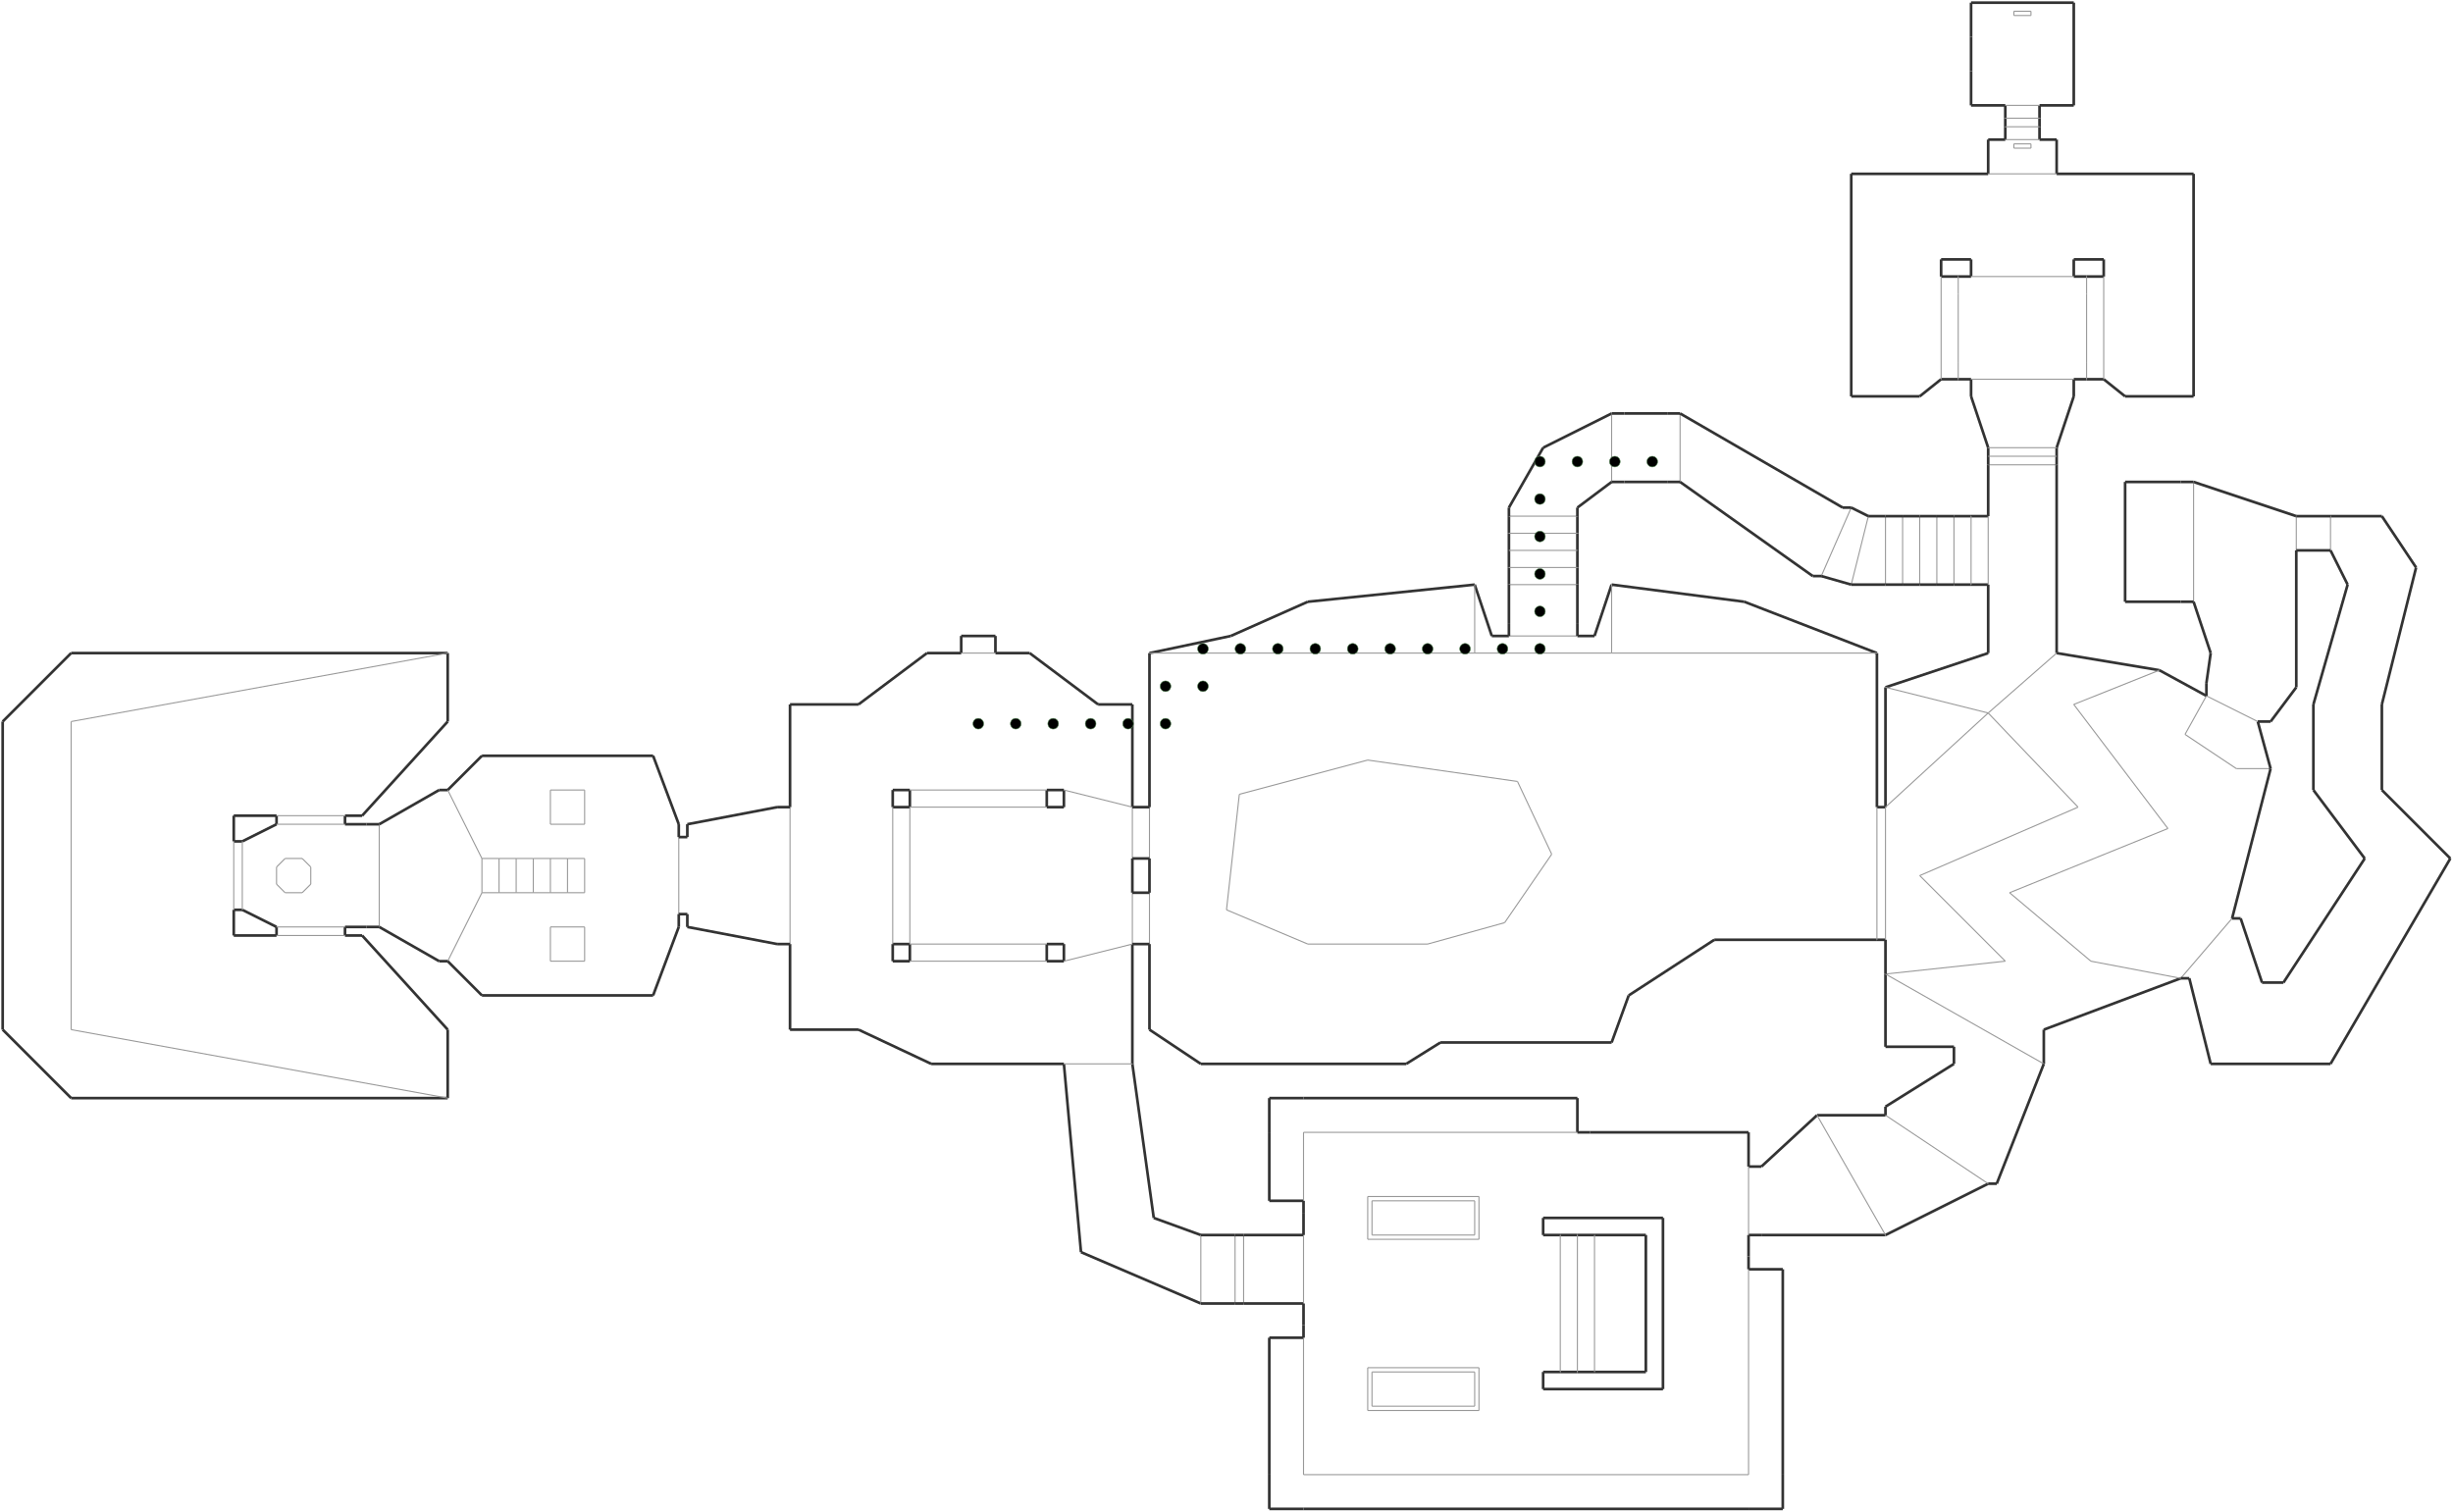
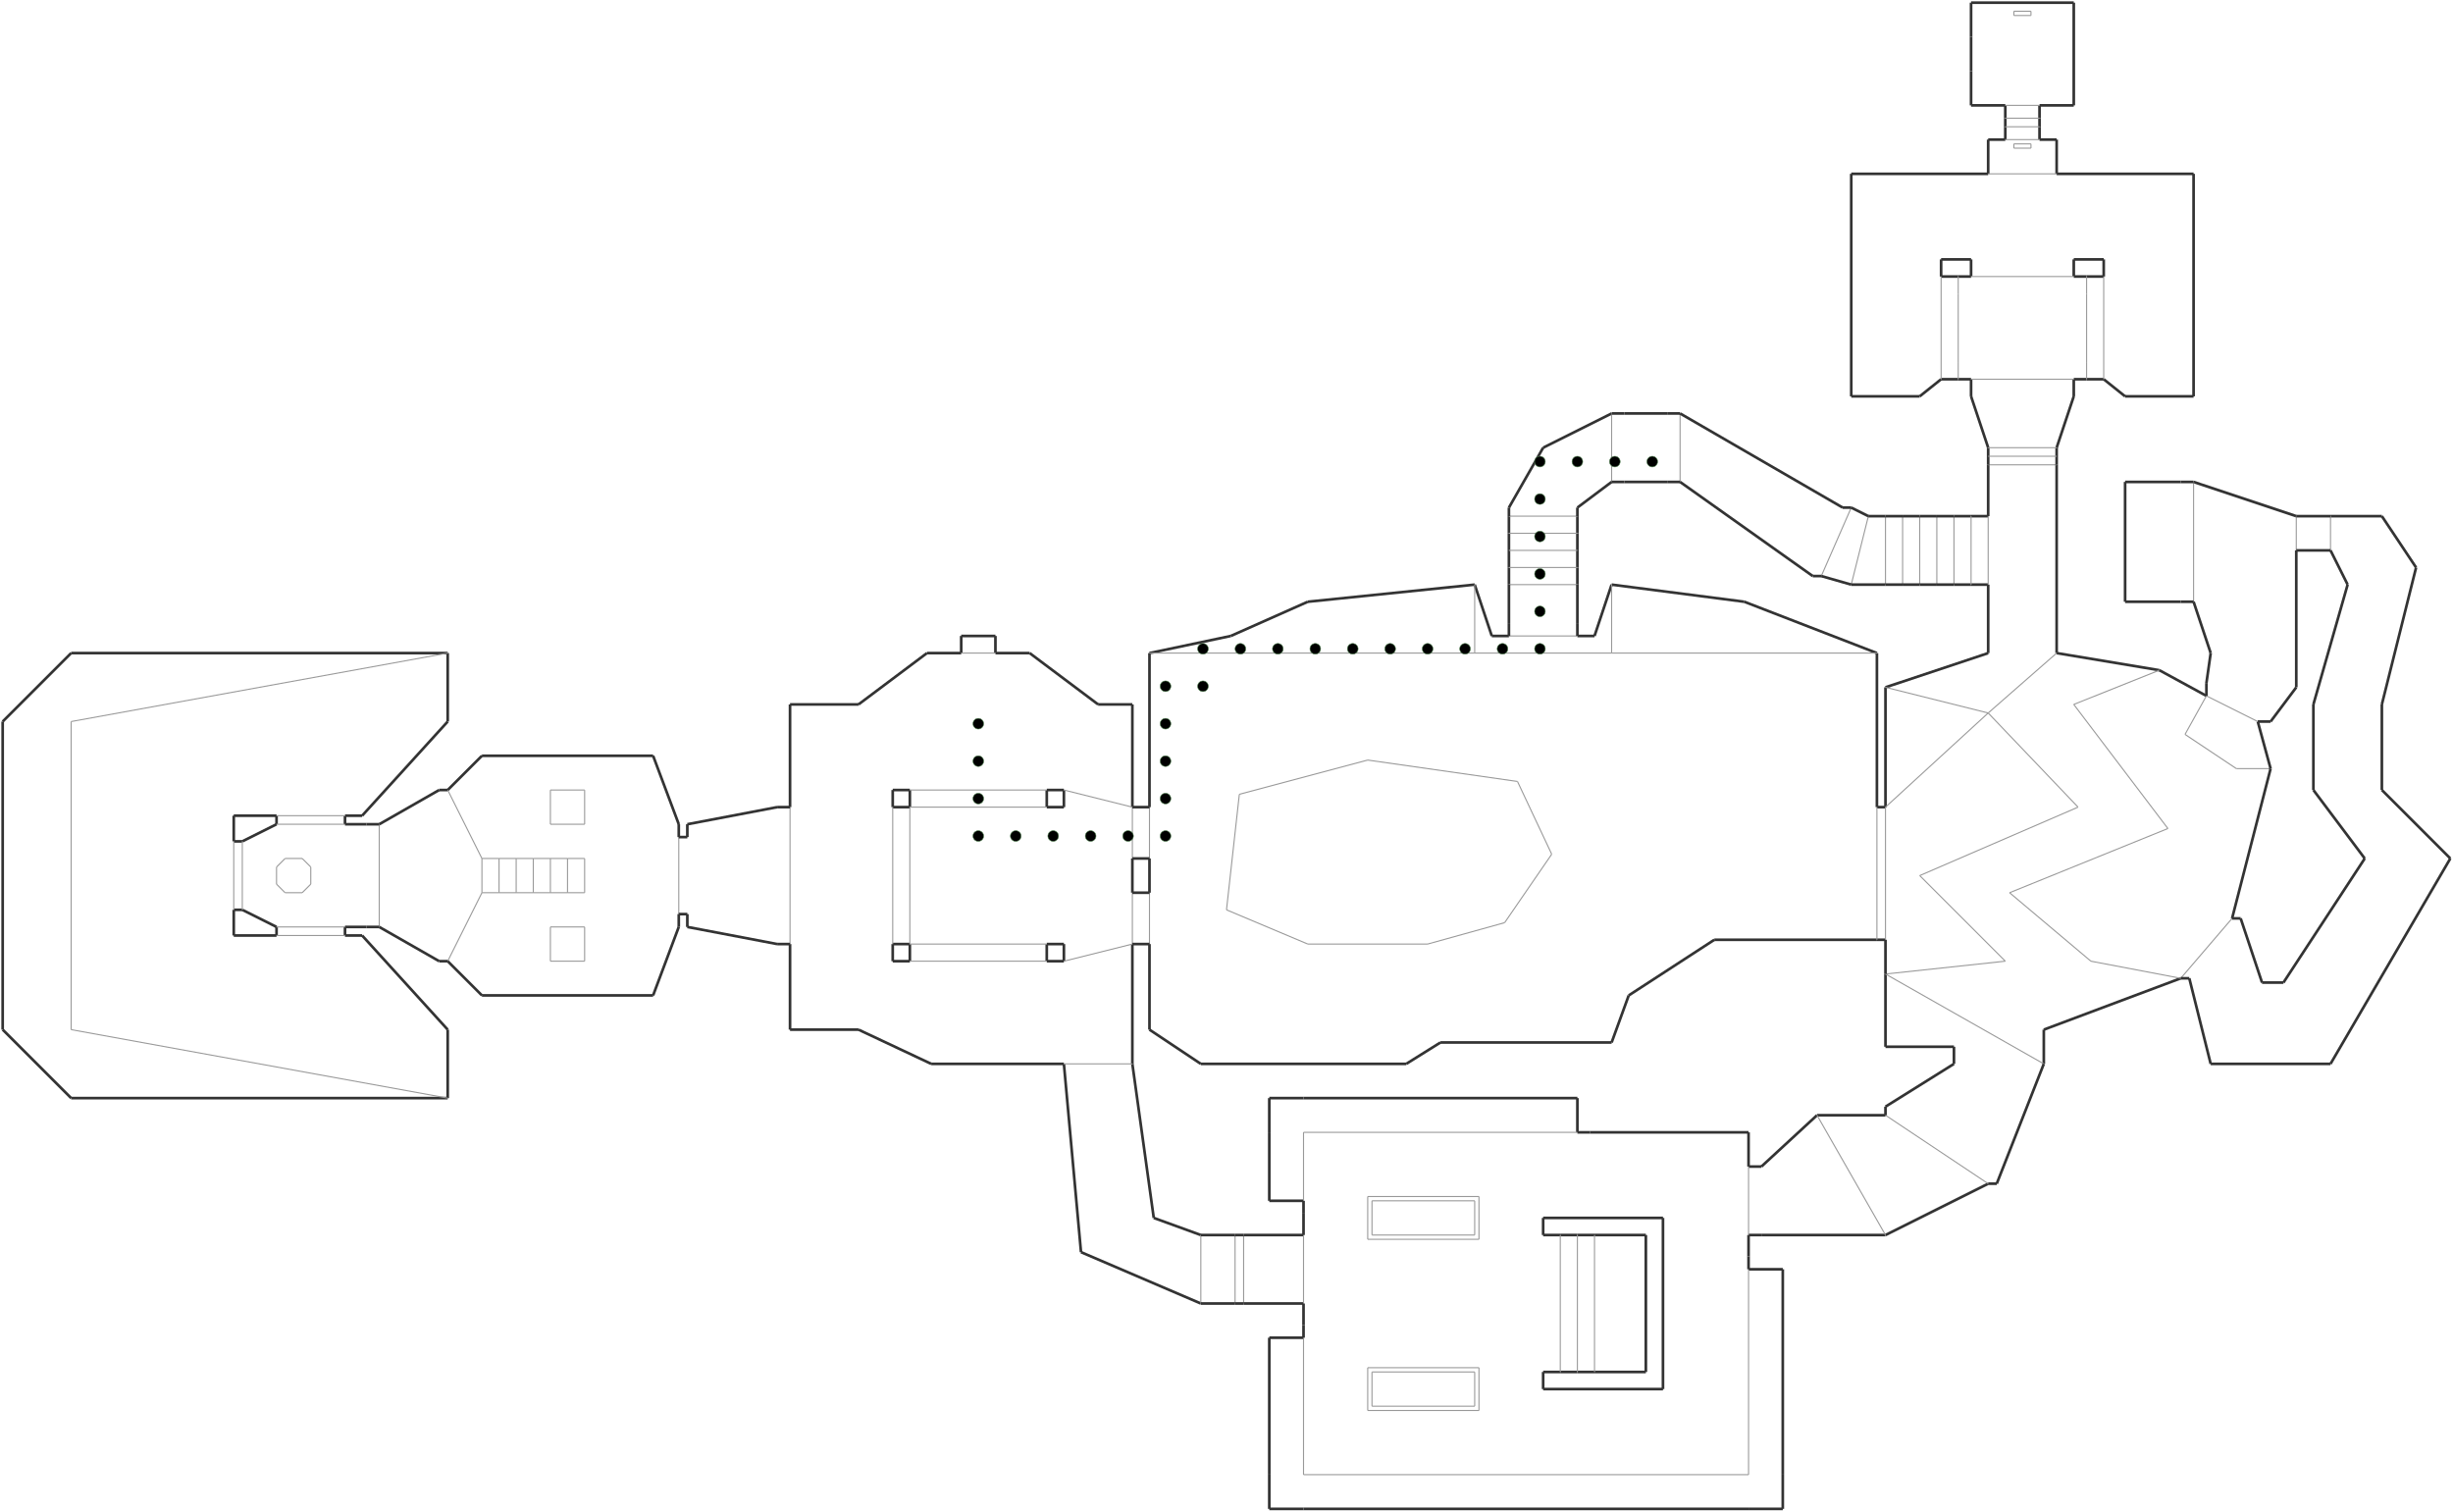
<svg xmlns="http://www.w3.org/2000/svg" baseProfile="tiny" height="2826" version="1.2" viewBox="0 0 4586 2826" width="4586">
  <defs />
  <line stroke="#333" stroke-width="5" x1="1861" x2="1797" y1="1189" y2="1189" />
  <line stroke="#333" stroke-width="5" x1="1797" x2="1797" y1="1189" y2="1221" />
  <line stroke="#333" stroke-width="5" x1="1861" x2="1861" y1="1221" y2="1189" />
  <line stroke="#333" stroke-width="5" x1="1925" x2="1861" y1="1221" y2="1221" />
  <line stroke="#333" stroke-width="5" x1="1797" x2="1733" y1="1221" y2="1221" />
  <line stroke="#333" stroke-width="5" x1="2053" x2="1925" y1="1317" y2="1221" />
  <line stroke="#333" stroke-width="5" x1="1733" x2="1605" y1="1221" y2="1317" />
  <line stroke="#333" stroke-width="5" x1="2117" x2="2053" y1="1317" y2="1317" />
  <line stroke="#333" stroke-width="5" x1="1605" x2="1477" y1="1317" y2="1317" />
  <line stroke="#333" stroke-width="5" x1="1669" x2="1701" y1="1477" y2="1477" />
  <line stroke="#333" stroke-width="5" x1="1701" x2="1701" y1="1477" y2="1509" />
  <line stroke="#333" stroke-width="5" x1="1701" x2="1669" y1="1509" y2="1509" />
  <line stroke="#333" stroke-width="5" x1="1669" x2="1669" y1="1509" y2="1477" />
  <line stroke="#333" stroke-width="5" x1="1957" x2="1989" y1="1477" y2="1477" />
  <line stroke="#333" stroke-width="5" x1="1989" x2="1989" y1="1477" y2="1509" />
  <line stroke="#333" stroke-width="5" x1="1989" x2="1957" y1="1509" y2="1509" />
  <line stroke="#333" stroke-width="5" x1="1957" x2="1957" y1="1509" y2="1477" />
  <line stroke="#333" stroke-width="5" x1="1669" x2="1669" y1="1797" y2="1765" />
  <line stroke="#333" stroke-width="5" x1="1669" x2="1701" y1="1765" y2="1765" />
  <line stroke="#333" stroke-width="5" x1="1701" x2="1701" y1="1765" y2="1797" />
  <line stroke="#333" stroke-width="5" x1="1701" x2="1669" y1="1797" y2="1797" />
  <line stroke="#333" stroke-width="5" x1="1989" x2="1957" y1="1797" y2="1797" />
  <line stroke="#333" stroke-width="5" x1="1957" x2="1957" y1="1797" y2="1765" />
  <line stroke="#333" stroke-width="5" x1="1957" x2="1989" y1="1765" y2="1765" />
  <line stroke="#333" stroke-width="5" x1="1989" x2="1989" y1="1765" y2="1797" />
  <line stroke="#333" stroke-width="5" x1="2117" x2="2117" y1="1509" y2="1317" />
  <line stroke="#999" stroke-width="2" x1="2117" x2="2117" y1="1605" y2="1509" />
  <line stroke="#333" stroke-width="5" x1="2117" x2="2117" y1="1669" y2="1605" />
  <line stroke="#333" stroke-width="5" x1="2117" x2="2117" y1="1989" y2="1765" />
  <line stroke="#999" stroke-width="2" x1="2117" x2="2117" y1="1765" y2="1669" />
  <line stroke="#999" stroke-width="2" x1="2149" x2="2149" y1="1669" y2="1765" />
  <line stroke="#999" stroke-width="2" x1="2149" x2="2149" y1="1509" y2="1605" />
  <line stroke="#333" stroke-width="5" x1="2117" x2="2149" y1="1605" y2="1605" />
  <line stroke="#333" stroke-width="5" x1="2149" x2="2117" y1="1509" y2="1509" />
  <line stroke="#333" stroke-width="5" x1="2149" x2="2117" y1="1669" y2="1669" />
  <line stroke="#333" stroke-width="5" x1="2117" x2="2149" y1="1765" y2="1765" />
  <line stroke="#333" stroke-width="5" x1="2149" x2="2149" y1="1605" y2="1669" />
  <line stroke="#333" stroke-width="5" x1="2149" x2="2149" y1="1221" y2="1509" />
  <line stroke="#333" stroke-width="5" x1="2149" x2="2149" y1="1765" y2="1925" />
  <line stroke="#999" stroke-width="2" x1="1957" x2="1701" y1="1477" y2="1477" />
  <line stroke="#999" stroke-width="2" x1="2117" x2="1989" y1="1509" y2="1477" />
  <line stroke="#999" stroke-width="2" x1="1989" x2="2117" y1="1797" y2="1765" />
  <line stroke="#333" stroke-width="5" x1="1477" x2="1605" y1="1925" y2="1925" />
  <line stroke="#333" stroke-width="5" x1="1605" x2="1741" y1="1925" y2="1989" />
  <line stroke="#333" stroke-width="5" x1="1741" x2="1989" y1="1989" y2="1989" />
  <line stroke="#333" stroke-width="5" x1="2149" x2="2245" y1="1925" y2="1989" />
  <line stroke="#333" stroke-width="5" x1="2245" x2="2629" y1="1989" y2="1989" />
  <line stroke="#333" stroke-width="5" x1="2301" x2="2149" y1="1189" y2="1221" />
  <line stroke="#333" stroke-width="5" x1="2445" x2="2301" y1="1125" y2="1189" />
  <line stroke="#999" stroke-width="2" x1="1861" x2="1797" y1="1221" y2="1221" />
  <line stroke="#999" stroke-width="2" x1="1701" x2="1957" y1="1765" y2="1765" />
  <line stroke="#999" stroke-width="2" x1="1957" x2="1701" y1="1509" y2="1509" />
  <line stroke="#999" stroke-width="2" x1="1701" x2="1701" y1="1509" y2="1765" />
  <line stroke="#999" stroke-width="2" x1="1669" x2="1669" y1="1509" y2="1765" />
  <line stroke="#999" stroke-width="2" x1="1701" x2="1957" y1="1797" y2="1797" />
  <line stroke="#333" stroke-width="5" x1="1477" x2="1477" y1="1317" y2="1509" />
  <line stroke="#333" stroke-width="5" x1="1477" x2="1477" y1="1765" y2="1925" />
  <line stroke="#999" stroke-width="2" x1="1477" x2="1477" y1="1765" y2="1509" />
  <line stroke="#333" stroke-width="5" x1="1285" x2="1285" y1="1541" y2="1565" />
  <line stroke="#333" stroke-width="5" x1="1285" x2="1285" y1="1709" y2="1733" />
  <line stroke="#333" stroke-width="5" x1="1285" x2="1453" y1="1733" y2="1765" />
  <line stroke="#333" stroke-width="5" x1="1453" x2="1477" y1="1765" y2="1765" />
  <line stroke="#333" stroke-width="5" x1="1477" x2="1453" y1="1509" y2="1509" />
  <line stroke="#333" stroke-width="5" x1="1453" x2="1285" y1="1509" y2="1541" />
  <line stroke="#999" stroke-width="2" x1="1269" x2="1269" y1="1709" y2="1565" />
  <line stroke="#333" stroke-width="5" x1="1285" x2="1269" y1="1565" y2="1565" />
  <line stroke="#333" stroke-width="5" x1="1269" x2="1285" y1="1709" y2="1709" />
  <line stroke="#333" stroke-width="5" x1="1269" x2="1269" y1="1565" y2="1541" />
  <line stroke="#333" stroke-width="5" x1="1269" x2="1221" y1="1541" y2="1413" />
  <line stroke="#333" stroke-width="5" x1="1221" x2="901" y1="1413" y2="1413" />
  <line stroke="#333" stroke-width="5" x1="901" x2="1221" y1="1861" y2="1861" />
  <line stroke="#333" stroke-width="5" x1="1269" x2="1269" y1="1733" y2="1709" />
  <line stroke="#333" stroke-width="5" x1="1221" x2="1269" y1="1861" y2="1733" />
  <line stroke="#999" stroke-width="2" x1="901" x2="933" y1="1605" y2="1605" />
  <line stroke="#999" stroke-width="2" x1="933" x2="965" y1="1605" y2="1605" />
  <line stroke="#999" stroke-width="2" x1="965" x2="997" y1="1605" y2="1605" />
  <line stroke="#999" stroke-width="2" x1="997" x2="1029" y1="1605" y2="1605" />
  <line stroke="#999" stroke-width="2" x1="1029" x2="1061" y1="1605" y2="1605" />
  <line stroke="#999" stroke-width="2" x1="1061" x2="1093" y1="1605" y2="1605" />
  <line stroke="#999" stroke-width="2" x1="1093" x2="1093" y1="1605" y2="1669" />
  <line stroke="#999" stroke-width="2" x1="1093" x2="1061" y1="1669" y2="1669" />
  <line stroke="#999" stroke-width="2" x1="1061" x2="1029" y1="1669" y2="1669" />
  <line stroke="#999" stroke-width="2" x1="1029" x2="997" y1="1669" y2="1669" />
  <line stroke="#999" stroke-width="2" x1="997" x2="965" y1="1669" y2="1669" />
  <line stroke="#999" stroke-width="2" x1="965" x2="933" y1="1669" y2="1669" />
  <line stroke="#999" stroke-width="2" x1="933" x2="901" y1="1669" y2="1669" />
  <line stroke="#999" stroke-width="2" x1="933" x2="933" y1="1605" y2="1669" />
  <line stroke="#999" stroke-width="2" x1="965" x2="965" y1="1605" y2="1669" />
  <line stroke="#999" stroke-width="2" x1="997" x2="997" y1="1605" y2="1669" />
  <line stroke="#999" stroke-width="2" x1="1029" x2="1029" y1="1605" y2="1669" />
  <line stroke="#999" stroke-width="2" x1="1061" x2="1061" y1="1605" y2="1669" />
  <line stroke="#999" stroke-width="2" x1="901" x2="901" y1="1605" y2="1669" />
  <line stroke="#999" stroke-width="2" x1="901" x2="837" y1="1669" y2="1797" />
  <line stroke="#333" stroke-width="5" x1="837" x2="901" y1="1797" y2="1861" />
  <line stroke="#333" stroke-width="5" x1="901" x2="837" y1="1413" y2="1477" />
  <line stroke="#999" stroke-width="2" x1="837" x2="901" y1="1477" y2="1605" />
  <line stroke="#333" stroke-width="5" x1="837" x2="821" y1="1477" y2="1477" />
  <line stroke="#333" stroke-width="5" x1="821" x2="709" y1="1477" y2="1541" />
  <line stroke="#333" stroke-width="5" x1="709" x2="821" y1="1733" y2="1797" />
  <line stroke="#333" stroke-width="5" x1="821" x2="837" y1="1797" y2="1797" />
  <line stroke="#333" stroke-width="5" x1="517" x2="453" y1="1541" y2="1573" />
  <line stroke="#333" stroke-width="5" x1="453" x2="517" y1="1701" y2="1733" />
  <line stroke="#333" stroke-width="5" x1="645" x2="645" y1="1749" y2="1733" />
  <line stroke="#333" stroke-width="5" x1="517" x2="517" y1="1733" y2="1749" />
  <line stroke="#333" stroke-width="5" x1="517" x2="517" y1="1525" y2="1541" />
  <line stroke="#333" stroke-width="5" x1="645" x2="645" y1="1541" y2="1525" />
  <line stroke="#333" stroke-width="5" x1="453" x2="437" y1="1573" y2="1573" />
  <line stroke="#333" stroke-width="5" x1="437" x2="453" y1="1701" y2="1701" />
  <line stroke="#333" stroke-width="5" x1="517" x2="437" y1="1749" y2="1749" />
  <line stroke="#333" stroke-width="5" x1="437" x2="437" y1="1749" y2="1701" />
  <line stroke="#333" stroke-width="5" x1="437" x2="437" y1="1573" y2="1525" />
  <line stroke="#333" stroke-width="5" x1="437" x2="517" y1="1525" y2="1525" />
  <line stroke="#333" stroke-width="5" x1="645" x2="677" y1="1525" y2="1525" />
  <line stroke="#333" stroke-width="5" x1="677" x2="837" y1="1525" y2="1349" />
  <line stroke="#333" stroke-width="5" x1="677" x2="645" y1="1749" y2="1749" />
  <line stroke="#333" stroke-width="5" x1="837" x2="677" y1="1925" y2="1749" />
  <line stroke="#999" stroke-width="2" x1="709" x2="709" y1="1733" y2="1541" />
  <line stroke="#999" stroke-width="2" x1="645" x2="517" y1="1541" y2="1541" />
  <line stroke="#999" stroke-width="2" x1="517" x2="645" y1="1525" y2="1525" />
  <line stroke="#999" stroke-width="2" x1="517" x2="645" y1="1733" y2="1733" />
  <line stroke="#999" stroke-width="2" x1="645" x2="517" y1="1749" y2="1749" />
  <line stroke="#999" stroke-width="2" x1="453" x2="453" y1="1573" y2="1701" />
  <line stroke="#999" stroke-width="2" x1="437" x2="437" y1="1701" y2="1573" />
  <line stroke="#333" stroke-width="5" x1="837" x2="837" y1="2053" y2="1925" />
  <line stroke="#333" stroke-width="5" x1="837" x2="837" y1="1349" y2="1221" />
  <line stroke="#333" stroke-width="5" x1="837" x2="133" y1="1221" y2="1221" />
  <line stroke="#333" stroke-width="5" x1="133" x2="5" y1="1221" y2="1349" />
  <line stroke="#333" stroke-width="5" x1="5" x2="5" y1="1349" y2="1925" />
  <line stroke="#333" stroke-width="5" x1="5" x2="133" y1="1925" y2="2053" />
  <line stroke="#333" stroke-width="5" x1="133" x2="837" y1="2053" y2="2053" />
  <line stroke="#999" stroke-width="2" x1="837" x2="133" y1="1221" y2="1349" />
  <line stroke="#999" stroke-width="2" x1="133" x2="133" y1="1349" y2="1925" />
  <line stroke="#999" stroke-width="2" x1="133" x2="837" y1="1925" y2="2053" />
  <line stroke="#333" stroke-width="5" x1="645" x2="685" y1="1733" y2="1733" />
  <line stroke="#333" stroke-width="5" x1="685" x2="709" y1="1733" y2="1733" />
  <line stroke="#333" stroke-width="5" x1="709" x2="685" y1="1541" y2="1541" />
  <line stroke="#333" stroke-width="5" x1="685" x2="645" y1="1541" y2="1541" />
  <line stroke="#999" stroke-width="2" x1="1029" x2="1093" y1="1733" y2="1733" />
  <line stroke="#999" stroke-width="2" x1="1093" x2="1093" y1="1733" y2="1797" />
  <line stroke="#999" stroke-width="2" x1="1093" x2="1029" y1="1797" y2="1797" />
  <line stroke="#999" stroke-width="2" x1="1029" x2="1029" y1="1797" y2="1733" />
  <line stroke="#999" stroke-width="2" x1="1029" x2="1093" y1="1477" y2="1477" />
  <line stroke="#999" stroke-width="2" x1="1093" x2="1093" y1="1477" y2="1541" />
  <line stroke="#999" stroke-width="2" x1="1093" x2="1029" y1="1541" y2="1541" />
  <line stroke="#999" stroke-width="2" x1="1029" x2="1029" y1="1541" y2="1477" />
  <line stroke="#333" stroke-width="5" x1="1989" x2="2021" y1="1989" y2="2341" />
  <line stroke="#333" stroke-width="5" x1="2157" x2="2117" y1="2277" y2="1989" />
  <line stroke="#333" stroke-width="5" x1="2245" x2="2157" y1="2309" y2="2277" />
  <line stroke="#333" stroke-width="5" x1="2021" x2="2245" y1="2341" y2="2437" />
  <line stroke="#999" stroke-width="2" x1="2117" x2="1989" y1="1989" y2="1989" />
  <line stroke="#999" stroke-width="2" x1="2245" x2="2245" y1="2437" y2="2309" />
  <line stroke="#999" stroke-width="2" x1="2309" x2="2309" y1="2437" y2="2309" />
  <line stroke="#999" stroke-width="2" x1="2325" x2="2325" y1="2309" y2="2437" />
  <line stroke="#333" stroke-width="5" x1="2309" x2="2245" y1="2309" y2="2309" />
  <line stroke="#333" stroke-width="5" x1="2245" x2="2309" y1="2437" y2="2437" />
  <line stroke="#333" stroke-width="5" x1="2309" x2="2325" y1="2437" y2="2437" />
  <line stroke="#333" stroke-width="5" x1="2325" x2="2309" y1="2309" y2="2309" />
  <line stroke="#333" stroke-width="5" x1="2437" x2="2325" y1="2309" y2="2309" />
  <line stroke="#333" stroke-width="5" x1="2325" x2="2437" y1="2437" y2="2437" />
  <line stroke="#333" stroke-width="5" x1="3509" x2="3261" y1="1221" y2="1125" />
  <line stroke="#333" stroke-width="5" x1="3261" x2="3013" y1="1125" y2="1093" />
  <line stroke="#333" stroke-width="5" x1="2757" x2="2445" y1="1093" y2="1125" />
  <line stroke="#333" stroke-width="5" x1="2629" x2="2693" y1="1989" y2="1949" />
  <line stroke="#333" stroke-width="5" x1="2693" x2="3013" y1="1949" y2="1949" />
  <line stroke="#999" stroke-width="2" x1="2293" x2="2445" y1="1701" y2="1765" />
  <line stroke="#999" stroke-width="2" x1="2445" x2="2669" y1="1765" y2="1765" />
  <line stroke="#999" stroke-width="2" x1="2669" x2="2813" y1="1765" y2="1725" />
  <line stroke="#999" stroke-width="2" x1="2813" x2="2901" y1="1725" y2="1597" />
  <line stroke="#999" stroke-width="2" x1="2901" x2="2837" y1="1597" y2="1461" />
  <line stroke="#999" stroke-width="2" x1="2837" x2="2557" y1="1461" y2="1421" />
  <line stroke="#999" stroke-width="2" x1="2557" x2="2317" y1="1421" y2="1485" />
  <line stroke="#999" stroke-width="2" x1="2317" x2="2293" y1="1485" y2="1701" />
  <line stroke="#333" stroke-width="5" x1="3525" x2="3397" y1="2085" y2="2085" />
  <line stroke="#333" stroke-width="5" x1="3293" x2="3525" y1="2309" y2="2309" />
  <line stroke="#333" stroke-width="5" x1="3525" x2="3717" y1="2309" y2="2213" />
  <line stroke="#333" stroke-width="5" x1="3653" x2="3653" y1="1957" y2="1989" />
  <line stroke="#333" stroke-width="5" x1="3821" x2="3821" y1="1989" y2="1925" />
  <line stroke="#333" stroke-width="5" x1="3525" x2="3525" y1="1821" y2="1957" />
  <line stroke="#333" stroke-width="5" x1="3525" x2="3525" y1="1285" y2="1509" />
  <line stroke="#333" stroke-width="5" x1="3509" x2="3509" y1="1509" y2="1221" />
  <line stroke="#333" stroke-width="5" x1="3525" x2="3509" y1="1509" y2="1509" />
  <line stroke="#333" stroke-width="5" x1="3821" x2="4077" y1="1925" y2="1829" />
  <line stroke="#999" stroke-width="2" x1="3909" x2="4077" y1="1797" y2="1829" />
  <line stroke="#999" stroke-width="2" x1="3885" x2="3717" y1="1509" y2="1333" />
  <line stroke="#999" stroke-width="2" x1="3589" x2="3885" y1="1637" y2="1509" />
  <line stroke="#999" stroke-width="2" x1="4053" x2="3757" y1="1549" y2="1669" />
  <line stroke="#999" stroke-width="2" x1="3749" x2="3589" y1="1797" y2="1637" />
  <line stroke="#999" stroke-width="2" x1="3757" x2="3909" y1="1669" y2="1797" />
  <line stroke="#333" stroke-width="5" x1="4037" x2="3845" y1="1253" y2="1221" />
  <line stroke="#333" stroke-width="5" x1="3717" x2="3525" y1="1221" y2="1285" />
  <line stroke="#333" stroke-width="5" x1="3845" x2="3845" y1="1221" y2="869" />
  <line stroke="#333" stroke-width="5" x1="3717" x2="3717" y1="1093" y2="1221" />
  <line stroke="#999" stroke-width="2" x1="3525" x2="3717" y1="2085" y2="2213" />
  <line stroke="#999" stroke-width="2" x1="3525" x2="3717" y1="1509" y2="1333" />
  <line stroke="#999" stroke-width="2" x1="3717" x2="3845" y1="1333" y2="1221" />
  <line stroke="#999" stroke-width="2" x1="3525" x2="3821" y1="1821" y2="1989" />
  <line stroke="#999" stroke-width="2" x1="3717" x2="3525" y1="1333" y2="1285" />
  <line stroke="#999" stroke-width="2" x1="3877" x2="4053" y1="1317" y2="1549" />
  <line stroke="#999" stroke-width="2" x1="4037" x2="3877" y1="1253" y2="1317" />
  <line stroke="#333" stroke-width="5" x1="4125" x2="4037" y1="1301" y2="1253" />
  <line stroke="#999" stroke-width="2" x1="4245" x2="4181" y1="1437" y2="1437" />
  <line stroke="#999" stroke-width="2" x1="4181" x2="4085" y1="1437" y2="1373" />
  <line stroke="#999" stroke-width="2" x1="4085" x2="4125" y1="1373" y2="1301" />
  <line stroke="#333" stroke-width="5" x1="3013" x2="2981" y1="1093" y2="1189" />
  <line stroke="#333" stroke-width="5" x1="2981" x2="2949" y1="1189" y2="1189" />
  <line stroke="#333" stroke-width="5" x1="2789" x2="2757" y1="1189" y2="1093" />
  <line stroke="#333" stroke-width="5" x1="2821" x2="2789" y1="1189" y2="1189" />
  <line stroke="#333" stroke-width="5" x1="2949" x2="2949" y1="1093" y2="1061" />
  <line stroke="#333" stroke-width="5" x1="2949" x2="2949" y1="1061" y2="1029" />
  <line stroke="#333" stroke-width="5" x1="2821" x2="2821" y1="1061" y2="1093" />
  <line stroke="#333" stroke-width="5" x1="2821" x2="2821" y1="1029" y2="1061" />
  <line stroke="#333" stroke-width="5" x1="2821" x2="2821" y1="997" y2="1029" />
  <line stroke="#333" stroke-width="5" x1="2821" x2="2821" y1="965" y2="997" />
  <line stroke="#333" stroke-width="5" x1="2949" x2="2949" y1="1029" y2="997" />
  <line stroke="#333" stroke-width="5" x1="2949" x2="2949" y1="997" y2="965" />
  <line stroke="#333" stroke-width="5" x1="3013" x2="2885" y1="773" y2="837" />
  <line stroke="#999" stroke-width="2" x1="2949" x2="2821" y1="1189" y2="1189" />
  <line stroke="#999" stroke-width="2" x1="2821" x2="2949" y1="1093" y2="1093" />
  <line stroke="#999" stroke-width="2" x1="2821" x2="2949" y1="1061" y2="1061" />
  <line stroke="#999" stroke-width="2" x1="2821" x2="2949" y1="1029" y2="1029" />
  <line stroke="#999" stroke-width="2" x1="2821" x2="2949" y1="997" y2="997" />
  <line stroke="#999" stroke-width="2" x1="2821" x2="2949" y1="965" y2="965" />
  <line stroke="#999" stroke-width="2" x1="3013" x2="3013" y1="773" y2="901" />
  <line stroke="#999" stroke-width="2" x1="3141" x2="3141" y1="901" y2="773" />
  <line stroke="#999" stroke-width="2" x1="3653" x2="3653" y1="1093" y2="965" />
  <line stroke="#999" stroke-width="2" x1="3621" x2="3621" y1="1093" y2="965" />
  <line stroke="#999" stroke-width="2" x1="3589" x2="3589" y1="1093" y2="965" />
  <line stroke="#999" stroke-width="2" x1="3557" x2="3557" y1="1093" y2="965" />
  <line stroke="#999" stroke-width="2" x1="3525" x2="3525" y1="1093" y2="965" />
  <line stroke="#999" stroke-width="2" x1="3461" x2="3493" y1="1093" y2="965" />
  <line stroke="#999" stroke-width="2" x1="3405" x2="3461" y1="1077" y2="949" />
  <line stroke="#333" stroke-width="5" x1="3405" x2="3461" y1="1077" y2="1093" />
  <line stroke="#333" stroke-width="5" x1="3493" x2="3461" y1="965" y2="949" />
  <line stroke="#333" stroke-width="5" x1="3461" x2="3525" y1="1093" y2="1093" />
  <line stroke="#333" stroke-width="5" x1="3525" x2="3557" y1="1093" y2="1093" />
  <line stroke="#333" stroke-width="5" x1="3557" x2="3589" y1="1093" y2="1093" />
  <line stroke="#333" stroke-width="5" x1="3589" x2="3621" y1="1093" y2="1093" />
  <line stroke="#333" stroke-width="5" x1="3621" x2="3653" y1="1093" y2="1093" />
  <line stroke="#333" stroke-width="5" x1="3653" x2="3621" y1="965" y2="965" />
  <line stroke="#333" stroke-width="5" x1="3621" x2="3589" y1="965" y2="965" />
  <line stroke="#333" stroke-width="5" x1="3589" x2="3557" y1="965" y2="965" />
  <line stroke="#333" stroke-width="5" x1="3557" x2="3525" y1="965" y2="965" />
  <line stroke="#333" stroke-width="5" x1="3525" x2="3493" y1="965" y2="965" />
  <line stroke="#333" stroke-width="5" x1="3653" x2="3685" y1="1093" y2="1093" />
  <line stroke="#333" stroke-width="5" x1="3685" x2="3653" y1="965" y2="965" />
  <line stroke="#333" stroke-width="5" x1="3717" x2="3685" y1="965" y2="965" />
  <line stroke="#333" stroke-width="5" x1="3685" x2="3717" y1="1093" y2="1093" />
  <line stroke="#999" stroke-width="2" x1="3717" x2="3717" y1="965" y2="1093" />
  <line stroke="#999" stroke-width="2" x1="3685" x2="3685" y1="1093" y2="965" />
  <line stroke="#333" stroke-width="5" x1="3717" x2="3717" y1="869" y2="965" />
  <line stroke="#999" stroke-width="2" x1="3509" x2="3013" y1="1221" y2="1221" />
  <line stroke="#999" stroke-width="2" x1="3013" x2="2757" y1="1221" y2="1221" />
  <line stroke="#999" stroke-width="2" x1="2757" x2="2149" y1="1221" y2="1221" />
  <line stroke="#999" stroke-width="2" x1="2757" x2="2757" y1="1221" y2="1093" />
  <line stroke="#999" stroke-width="2" x1="3013" x2="3013" y1="1093" y2="1221" />
  <line stroke="#333" stroke-width="5" x1="3461" x2="3445" y1="949" y2="949" />
  <line stroke="#333" stroke-width="5" x1="3445" x2="3141" y1="949" y2="773" />
  <line stroke="#333" stroke-width="5" x1="3141" x2="3389" y1="901" y2="1077" />
  <line stroke="#333" stroke-width="5" x1="3389" x2="3405" y1="1077" y2="1077" />
  <line stroke="#333" stroke-width="5" x1="2949" x2="2949" y1="965" y2="949" />
  <line stroke="#333" stroke-width="5" x1="2949" x2="3013" y1="949" y2="901" />
  <line stroke="#333" stroke-width="5" x1="2885" x2="2821" y1="837" y2="949" />
  <line stroke="#333" stroke-width="5" x1="2821" x2="2821" y1="949" y2="965" />
  <line stroke="#999" stroke-width="2" x1="3525" x2="3749" y1="1821" y2="1797" />
  <line stroke="#333" stroke-width="5" x1="3653" x2="3525" y1="1989" y2="2069" />
  <line stroke="#333" stroke-width="5" x1="3525" x2="3525" y1="2069" y2="2085" />
  <line stroke="#333" stroke-width="5" x1="3717" x2="3733" y1="2213" y2="2213" />
  <line stroke="#333" stroke-width="5" x1="3733" x2="3821" y1="2213" y2="1989" />
  <line stroke="#333" stroke-width="5" x1="4173" x2="4245" y1="1717" y2="1437" />
  <line stroke="#333" stroke-width="5" x1="4245" x2="4221" y1="1437" y2="1349" />
  <line stroke="#999" stroke-width="2" x1="4221" x2="4125" y1="1349" y2="1301" />
  <line stroke="#333" stroke-width="5" x1="3013" x2="3045" y1="1949" y2="1861" />
  <line stroke="#333" stroke-width="5" x1="3045" x2="3205" y1="1861" y2="1757" />
  <line stroke="#333" stroke-width="5" x1="3205" x2="3509" y1="1757" y2="1757" />
  <line stroke="#333" stroke-width="5" x1="3509" x2="3525" y1="1757" y2="1757" />
  <line stroke="#999" stroke-width="2" x1="3525" x2="3525" y1="1509" y2="1757" />
  <line stroke="#999" stroke-width="2" x1="3509" x2="3509" y1="1757" y2="1509" />
  <line stroke="#333" stroke-width="5" x1="3525" x2="3525" y1="1757" y2="1821" />
  <line stroke="#333" stroke-width="5" x1="3973" x2="4101" y1="741" y2="741" />
  <line stroke="#333" stroke-width="5" x1="3461" x2="3589" y1="741" y2="741" />
  <line stroke="#333" stroke-width="5" x1="3589" x2="3629" y1="741" y2="709" />
  <line stroke="#333" stroke-width="5" x1="3685" x2="3685" y1="709" y2="741" />
  <line stroke="#333" stroke-width="5" x1="3877" x2="3877" y1="741" y2="709" />
  <line stroke="#333" stroke-width="5" x1="3933" x2="3973" y1="709" y2="741" />
  <line stroke="#333" stroke-width="5" x1="3877" x2="3877" y1="517" y2="485" />
  <line stroke="#333" stroke-width="5" x1="3877" x2="3933" y1="485" y2="485" />
  <line stroke="#333" stroke-width="5" x1="3933" x2="3933" y1="485" y2="517" />
  <line stroke="#333" stroke-width="5" x1="3629" x2="3629" y1="517" y2="485" />
  <line stroke="#333" stroke-width="5" x1="3629" x2="3685" y1="485" y2="485" />
  <line stroke="#333" stroke-width="5" x1="3685" x2="3685" y1="485" y2="517" />
  <line stroke="#333" stroke-width="5" x1="3629" x2="3661" y1="709" y2="709" />
  <line stroke="#333" stroke-width="5" x1="3661" x2="3685" y1="709" y2="709" />
  <line stroke="#333" stroke-width="5" x1="3933" x2="3901" y1="517" y2="517" />
  <line stroke="#333" stroke-width="5" x1="3901" x2="3877" y1="517" y2="517" />
  <line stroke="#333" stroke-width="5" x1="3877" x2="3901" y1="709" y2="709" />
  <line stroke="#333" stroke-width="5" x1="3901" x2="3933" y1="709" y2="709" />
  <line stroke="#333" stroke-width="5" x1="3685" x2="3661" y1="517" y2="517" />
  <line stroke="#333" stroke-width="5" x1="3661" x2="3629" y1="517" y2="517" />
  <line stroke="#999" stroke-width="2" x1="3661" x2="3661" y1="517" y2="549" />
  <line stroke="#999" stroke-width="2" x1="3661" x2="3661" y1="549" y2="677" />
  <line stroke="#999" stroke-width="2" x1="3661" x2="3661" y1="677" y2="709" />
  <line stroke="#999" stroke-width="2" x1="3901" x2="3901" y1="549" y2="517" />
  <line stroke="#999" stroke-width="2" x1="3901" x2="3901" y1="709" y2="677" />
  <line stroke="#999" stroke-width="2" x1="3901" x2="3901" y1="677" y2="549" />
  <line stroke="#333" stroke-width="5" x1="4101" x2="3845" y1="325" y2="325" />
  <line stroke="#333" stroke-width="5" x1="3717" x2="3461" y1="325" y2="325" />
  <line stroke="#333" stroke-width="5" x1="3845" x2="3845" y1="325" y2="261" />
  <line stroke="#333" stroke-width="5" x1="3717" x2="3717" y1="261" y2="325" />
  <line stroke="#999" stroke-width="2" x1="3685" x2="3877" y1="709" y2="709" />
  <line stroke="#999" stroke-width="2" x1="3877" x2="3685" y1="517" y2="517" />
  <line stroke="#999" stroke-width="2" x1="3845" x2="3717" y1="869" y2="869" />
  <line stroke="#333" stroke-width="5" x1="3461" x2="3461" y1="325" y2="741" />
  <line stroke="#333" stroke-width="5" x1="4101" x2="4101" y1="741" y2="325" />
  <line stroke="#999" stroke-width="2" x1="3629" x2="3629" y1="517" y2="709" />
  <line stroke="#999" stroke-width="2" x1="3933" x2="3933" y1="709" y2="517" />
  <line stroke="#999" stroke-width="2" x1="3717" x2="3845" y1="325" y2="325" />
  <line stroke="#333" stroke-width="5" x1="3845" x2="3813" y1="261" y2="261" />
  <line stroke="#333" stroke-width="5" x1="3749" x2="3717" y1="261" y2="261" />
  <line stroke="#333" stroke-width="5" x1="3749" x2="3749" y1="237" y2="261" />
  <line stroke="#333" stroke-width="5" x1="3813" x2="3813" y1="261" y2="237" />
  <line stroke="#333" stroke-width="5" x1="3813" x2="3813" y1="237" y2="221" />
  <line stroke="#333" stroke-width="5" x1="3813" x2="3813" y1="221" y2="197" />
  <line stroke="#333" stroke-width="5" x1="3749" x2="3749" y1="197" y2="221" />
  <line stroke="#333" stroke-width="5" x1="3749" x2="3749" y1="221" y2="237" />
  <line stroke="#999" stroke-width="2" x1="3749" x2="3813" y1="221" y2="221" />
  <line stroke="#999" stroke-width="2" x1="3813" x2="3749" y1="237" y2="237" />
  <line stroke="#333" stroke-width="5" x1="3813" x2="3877" y1="197" y2="197" />
  <line stroke="#333" stroke-width="5" x1="3685" x2="3749" y1="197" y2="197" />
  <line stroke="#333" stroke-width="5" x1="3877" x2="3877" y1="197" y2="5" />
  <line stroke="#333" stroke-width="5" x1="3685" x2="3685" y1="5" y2="69" />
  <line stroke="#333" stroke-width="5" x1="3685" x2="3685" y1="69" y2="133" />
  <line stroke="#333" stroke-width="5" x1="3685" x2="3685" y1="133" y2="197" />
  <line stroke="#333" stroke-width="5" x1="3877" x2="3685" y1="5" y2="5" />
  <line stroke="#999" stroke-width="2" x1="3749" x2="3813" y1="197" y2="197" />
  <line stroke="#333" stroke-width="5" x1="3717" x2="3717" y1="853" y2="869" />
  <line stroke="#333" stroke-width="5" x1="3845" x2="3845" y1="869" y2="853" />
  <line stroke="#333" stroke-width="5" x1="3685" x2="3717" y1="741" y2="837" />
  <line stroke="#333" stroke-width="5" x1="3717" x2="3717" y1="837" y2="853" />
  <line stroke="#333" stroke-width="5" x1="3845" x2="3845" y1="853" y2="837" />
  <line stroke="#333" stroke-width="5" x1="3845" x2="3877" y1="837" y2="741" />
  <line stroke="#999" stroke-width="2" x1="3845" x2="3717" y1="853" y2="853" />
  <line stroke="#999" stroke-width="2" x1="3717" x2="3845" y1="837" y2="837" />
  <line stroke="#999" stroke-width="2" x1="3797" x2="3765" y1="277" y2="277" />
  <line stroke="#999" stroke-width="2" x1="3765" x2="3797" y1="269" y2="269" />
  <line stroke="#999" stroke-width="2" x1="3797" x2="3797" y1="269" y2="277" />
  <line stroke="#999" stroke-width="2" x1="3765" x2="3765" y1="277" y2="269" />
  <line stroke="#999" stroke-width="2" x1="3813" x2="3749" y1="261" y2="261" />
  <line stroke="#999" stroke-width="2" x1="3797" x2="3765" y1="29" y2="29" />
  <line stroke="#999" stroke-width="2" x1="3765" x2="3797" y1="21" y2="21" />
  <line stroke="#999" stroke-width="2" x1="3797" x2="3797" y1="21" y2="29" />
  <line stroke="#999" stroke-width="2" x1="3765" x2="3765" y1="29" y2="21" />
  <line stroke="#333" stroke-width="5" x1="3525" x2="3653" y1="1957" y2="1957" />
  <line stroke="#999" stroke-width="2" x1="533" x2="565" y1="1605" y2="1605" />
  <line stroke="#999" stroke-width="2" x1="565" x2="581" y1="1605" y2="1621" />
  <line stroke="#999" stroke-width="2" x1="581" x2="581" y1="1621" y2="1653" />
  <line stroke="#999" stroke-width="2" x1="581" x2="565" y1="1653" y2="1669" />
  <line stroke="#999" stroke-width="2" x1="565" x2="533" y1="1669" y2="1669" />
  <line stroke="#999" stroke-width="2" x1="533" x2="517" y1="1669" y2="1653" />
  <line stroke="#999" stroke-width="2" x1="517" x2="517" y1="1653" y2="1621" />
  <line stroke="#999" stroke-width="2" x1="517" x2="533" y1="1621" y2="1605" />
  <line stroke="#333" stroke-width="5" x1="2437" x2="2373" y1="2501" y2="2501" />
  <line stroke="#333" stroke-width="5" x1="2373" x2="2373" y1="2501" y2="2757" />
  <line stroke="#333" stroke-width="5" x1="2373" x2="2437" y1="2245" y2="2245" />
  <line stroke="#333" stroke-width="5" x1="3333" x2="3333" y1="2757" y2="2373" />
  <line stroke="#333" stroke-width="5" x1="3333" x2="3269" y1="2373" y2="2373" />
  <line stroke="#333" stroke-width="5" x1="2949" x2="2949" y1="2117" y2="2053" />
  <line stroke="#333" stroke-width="5" x1="2373" x2="2437" y1="2821" y2="2821" />
  <line stroke="#333" stroke-width="5" x1="2437" x2="3269" y1="2821" y2="2821" />
  <line stroke="#333" stroke-width="5" x1="3269" x2="3333" y1="2821" y2="2821" />
  <line stroke="#333" stroke-width="5" x1="3333" x2="3333" y1="2821" y2="2757" />
  <line stroke="#333" stroke-width="5" x1="2373" x2="2373" y1="2757" y2="2821" />
  <line stroke="#999" stroke-width="2" x1="2437" x2="2437" y1="2501" y2="2757" />
  <line stroke="#999" stroke-width="2" x1="2437" x2="3269" y1="2757" y2="2757" />
  <line stroke="#999" stroke-width="2" x1="3269" x2="3269" y1="2757" y2="2373" />
  <line stroke="#333" stroke-width="5" x1="2949" x2="2437" y1="2053" y2="2053" />
  <line stroke="#333" stroke-width="5" x1="2437" x2="2373" y1="2053" y2="2053" />
  <line stroke="#333" stroke-width="5" x1="2373" x2="2373" y1="2053" y2="2117" />
  <line stroke="#333" stroke-width="5" x1="2373" x2="2373" y1="2117" y2="2245" />
  <line stroke="#999" stroke-width="2" x1="2949" x2="2437" y1="2117" y2="2117" />
  <line stroke="#999" stroke-width="2" x1="2437" x2="2437" y1="2117" y2="2245" />
  <line stroke="#333" stroke-width="5" x1="3269" x2="3269" y1="2181" y2="2117" />
  <line stroke="#333" stroke-width="5" x1="3397" x2="3293" y1="2085" y2="2181" />
  <line stroke="#333" stroke-width="5" x1="3269" x2="3293" y1="2309" y2="2309" />
  <line stroke="#333" stroke-width="5" x1="3293" x2="3269" y1="2181" y2="2181" />
  <line stroke="#999" stroke-width="2" x1="2437" x2="2437" y1="2309" y2="2437" />
  <line stroke="#999" stroke-width="2" x1="3269" x2="3269" y1="2309" y2="2181" />
  <line stroke="#999" stroke-width="2" x1="2757" x2="2757" y1="2565" y2="2629" />
  <line stroke="#999" stroke-width="2" x1="2757" x2="2565" y1="2629" y2="2629" />
  <line stroke="#999" stroke-width="2" x1="2565" x2="2565" y1="2629" y2="2565" />
  <line stroke="#999" stroke-width="2" x1="2565" x2="2757" y1="2565" y2="2565" />
  <line stroke="#333" stroke-width="5" x1="2437" x2="2437" y1="2245" y2="2269" />
  <line stroke="#333" stroke-width="5" x1="2437" x2="2437" y1="2269" y2="2309" />
  <line stroke="#333" stroke-width="5" x1="2437" x2="2437" y1="2437" y2="2477" />
  <line stroke="#333" stroke-width="5" x1="2437" x2="2437" y1="2477" y2="2501" />
  <line stroke="#333" stroke-width="5" x1="3269" x2="3269" y1="2373" y2="2349" />
  <line stroke="#333" stroke-width="5" x1="3269" x2="3269" y1="2349" y2="2309" />
  <line stroke="#333" stroke-width="5" x1="3269" x2="2973" y1="2117" y2="2117" />
  <line stroke="#333" stroke-width="5" x1="2973" x2="2949" y1="2117" y2="2117" />
  <line stroke="#333" stroke-width="5" x1="2885" x2="3109" y1="2277" y2="2277" />
  <line stroke="#333" stroke-width="5" x1="3109" x2="3109" y1="2277" y2="2597" />
  <line stroke="#333" stroke-width="5" x1="3109" x2="2885" y1="2597" y2="2597" />
  <line stroke="#333" stroke-width="5" x1="2885" x2="2885" y1="2597" y2="2565" />
  <line stroke="#333" stroke-width="5" x1="2885" x2="2917" y1="2565" y2="2565" />
  <line stroke="#333" stroke-width="5" x1="2917" x2="2949" y1="2565" y2="2565" />
  <line stroke="#333" stroke-width="5" x1="2949" x2="2981" y1="2565" y2="2565" />
  <line stroke="#333" stroke-width="5" x1="2981" x2="3077" y1="2565" y2="2565" />
  <line stroke="#333" stroke-width="5" x1="3077" x2="3077" y1="2565" y2="2309" />
  <line stroke="#333" stroke-width="5" x1="3077" x2="2981" y1="2309" y2="2309" />
  <line stroke="#333" stroke-width="5" x1="2981" x2="2949" y1="2309" y2="2309" />
  <line stroke="#333" stroke-width="5" x1="2949" x2="2917" y1="2309" y2="2309" />
  <line stroke="#333" stroke-width="5" x1="2917" x2="2885" y1="2309" y2="2309" />
  <line stroke="#333" stroke-width="5" x1="2885" x2="2885" y1="2309" y2="2277" />
  <line stroke="#999" stroke-width="2" x1="2917" x2="2917" y1="2565" y2="2309" />
  <line stroke="#999" stroke-width="2" x1="2949" x2="2949" y1="2565" y2="2309" />
  <line stroke="#999" stroke-width="2" x1="2981" x2="2981" y1="2565" y2="2309" />
  <line stroke="#999" stroke-width="2" x1="2757" x2="2757" y1="2245" y2="2309" />
  <line stroke="#999" stroke-width="2" x1="2757" x2="2565" y1="2309" y2="2309" />
  <line stroke="#999" stroke-width="2" x1="2565" x2="2565" y1="2309" y2="2245" />
  <line stroke="#999" stroke-width="2" x1="2565" x2="2757" y1="2245" y2="2245" />
  <line stroke="#999" stroke-width="2" x1="2765" x2="2557" y1="2317" y2="2317" />
  <line stroke="#999" stroke-width="2" x1="2557" x2="2557" y1="2317" y2="2237" />
  <line stroke="#999" stroke-width="2" x1="2557" x2="2765" y1="2237" y2="2237" />
  <line stroke="#999" stroke-width="2" x1="2765" x2="2765" y1="2237" y2="2317" />
  <line stroke="#999" stroke-width="2" x1="2557" x2="2765" y1="2557" y2="2557" />
  <line stroke="#999" stroke-width="2" x1="2765" x2="2765" y1="2557" y2="2637" />
  <line stroke="#999" stroke-width="2" x1="2765" x2="2557" y1="2637" y2="2637" />
  <line stroke="#999" stroke-width="2" x1="2557" x2="2557" y1="2637" y2="2557" />
  <line stroke="#999" stroke-width="2" x1="3397" x2="3525" y1="2085" y2="2309" />
  <line stroke="#333" stroke-width="5" x1="4293" x2="4101" y1="965" y2="901" />
  <line stroke="#333" stroke-width="5" x1="3973" x2="3973" y1="901" y2="1125" />
  <line stroke="#333" stroke-width="5" x1="4101" x2="4133" y1="1125" y2="1221" />
  <line stroke="#999" stroke-width="2" x1="4101" x2="4101" y1="901" y2="1125" />
  <line stroke="#333" stroke-width="5" x1="4221" x2="4245" y1="1349" y2="1349" />
  <line stroke="#333" stroke-width="5" x1="4245" x2="4293" y1="1349" y2="1285" />
  <line stroke="#333" stroke-width="5" x1="4133" x2="4125" y1="1221" y2="1277" />
  <line stroke="#333" stroke-width="5" x1="4125" x2="4125" y1="1277" y2="1301" />
  <line stroke="#333" stroke-width="5" x1="4101" x2="4077" y1="901" y2="901" />
  <line stroke="#333" stroke-width="5" x1="4077" x2="3973" y1="901" y2="901" />
  <line stroke="#333" stroke-width="5" x1="3973" x2="4077" y1="1125" y2="1125" />
  <line stroke="#333" stroke-width="5" x1="4077" x2="4101" y1="1125" y2="1125" />
  <line stroke="#333" stroke-width="5" x1="3141" x2="3117" y1="773" y2="773" />
  <line stroke="#333" stroke-width="5" x1="3117" x2="3037" y1="773" y2="773" />
  <line stroke="#333" stroke-width="5" x1="3037" x2="3013" y1="773" y2="773" />
  <line stroke="#333" stroke-width="5" x1="3013" x2="3037" y1="901" y2="901" />
  <line stroke="#333" stroke-width="5" x1="3037" x2="3117" y1="901" y2="901" />
  <line stroke="#333" stroke-width="5" x1="3117" x2="3141" y1="901" y2="901" />
  <line stroke="#333" stroke-width="5" x1="2949" x2="2949" y1="1189" y2="1165" />
  <line stroke="#333" stroke-width="5" x1="2949" x2="2949" y1="1165" y2="1093" />
  <line stroke="#333" stroke-width="5" x1="2821" x2="2821" y1="1093" y2="1165" />
  <line stroke="#333" stroke-width="5" x1="2821" x2="2821" y1="1165" y2="1189" />
  <line stroke="#333" stroke-width="5" x1="4293" x2="4293" y1="1285" y2="1029" />
  <line stroke="#333" stroke-width="5" x1="4453" x2="4357" y1="965" y2="965" />
  <line stroke="#333" stroke-width="5" x1="4517" x2="4453" y1="1061" y2="965" />
  <line stroke="#333" stroke-width="5" x1="4357" x2="4389" y1="1029" y2="1093" />
  <line stroke="#333" stroke-width="5" x1="4389" x2="4325" y1="1093" y2="1317" />
  <line stroke="#333" stroke-width="5" x1="4325" x2="4325" y1="1317" y2="1477" />
  <line stroke="#333" stroke-width="5" x1="4325" x2="4421" y1="1477" y2="1605" />
  <line stroke="#333" stroke-width="5" x1="4453" x2="4517" y1="1317" y2="1061" />
  <line stroke="#333" stroke-width="5" x1="4453" x2="4453" y1="1477" y2="1317" />
  <line stroke="#333" stroke-width="5" x1="4581" x2="4453" y1="1605" y2="1477" />
  <line stroke="#333" stroke-width="5" x1="4421" x2="4269" y1="1605" y2="1837" />
  <line stroke="#333" stroke-width="5" x1="4357" x2="4581" y1="1989" y2="1605" />
  <line stroke="#333" stroke-width="5" x1="4269" x2="4229" y1="1837" y2="1837" />
  <line stroke="#333" stroke-width="5" x1="4133" x2="4357" y1="1989" y2="1989" />
  <line stroke="#999" stroke-width="2" x1="4077" x2="4173" y1="1829" y2="1717" />
  <line stroke="#999" stroke-width="2" x1="4293" x2="4293" y1="1029" y2="965" />
  <line stroke="#999" stroke-width="2" x1="4357" x2="4357" y1="1029" y2="965" />
  <line stroke="#333" stroke-width="5" x1="4077" x2="4093" y1="1829" y2="1829" />
  <line stroke="#333" stroke-width="5" x1="4093" x2="4133" y1="1829" y2="1989" />
  <line stroke="#333" stroke-width="5" x1="4229" x2="4189" y1="1837" y2="1717" />
  <line stroke="#333" stroke-width="5" x1="4189" x2="4173" y1="1717" y2="1717" />
  <line stroke="#333" stroke-width="5" x1="4293" x2="4309" y1="1029" y2="1029" />
  <line stroke="#333" stroke-width="5" x1="4309" x2="4357" y1="1029" y2="1029" />
  <line stroke="#333" stroke-width="5" x1="4357" x2="4309" y1="965" y2="965" />
  <line stroke="#333" stroke-width="5" x1="4309" x2="4293" y1="965" y2="965" />
  <circle cx="3089" cy="863" r="10" stroke="#585" />
  <circle cx="3019" cy="863" r="10" stroke="#585" />
  <circle cx="2949" cy="863" r="10" stroke="#585" />
  <circle cx="2879" cy="863" r="10" stroke="#585" />
  <circle cx="2879" cy="933" r="10" stroke="#585" />
  <circle cx="2879" cy="1003" r="10" stroke="#585" />
  <circle cx="2879" cy="1073" r="10" stroke="#585" />
  <circle cx="2879" cy="1143" r="10" stroke="#585" />
  <circle cx="2879" cy="1213" r="10" stroke="#585" />
  <circle cx="2809" cy="1213" r="10" stroke="#585" />
  <circle cx="2739" cy="1213" r="10" stroke="#585" />
  <circle cx="2669" cy="1213" r="10" stroke="#585" />
  <circle cx="2599" cy="1213" r="10" stroke="#585" />
  <circle cx="2529" cy="1213" r="10" stroke="#585" />
  <circle cx="2459" cy="1213" r="10" stroke="#585" />
  <circle cx="2389" cy="1213" r="10" stroke="#585" />
  <circle cx="2319" cy="1213" r="10" stroke="#585" />
  <circle cx="2249" cy="1213" r="10" stroke="#585" />
  <circle cx="2249" cy="1283" r="10" stroke="#585" />
  <circle cx="2179" cy="1283" r="10" stroke="#585" />
  <circle cx="2179" cy="1353" r="10" stroke="#585" />
-   <circle cx="2109" cy="1353" r="10" stroke="#585" />
-   <circle cx="2039" cy="1353" r="10" stroke="#585" />
-   <circle cx="1969" cy="1353" r="10" stroke="#585" />
-   <circle cx="1899" cy="1353" r="10" stroke="#585" />
+   <circle cx="2179" cy="1423" r="10" stroke="#585" />
+   <circle cx="2179" cy="1493" r="10" stroke="#585" />
+   <circle cx="2179" cy="1563" r="10" stroke="#585" />
+   <circle cx="2109" cy="1563" r="10" stroke="#585" />
+   <circle cx="2039" cy="1563" r="10" stroke="#585" />
+   <circle cx="1969" cy="1563" r="10" stroke="#585" />
+   <circle cx="1899" cy="1563" r="10" stroke="#585" />
+   <circle cx="1829" cy="1563" r="10" stroke="#585" />
+   <circle cx="1829" cy="1493" r="10" stroke="#585" />
+   <circle cx="1829" cy="1423" r="10" stroke="#585" />
  <circle cx="1829" cy="1353" r="10" stroke="#585" />
</svg>
